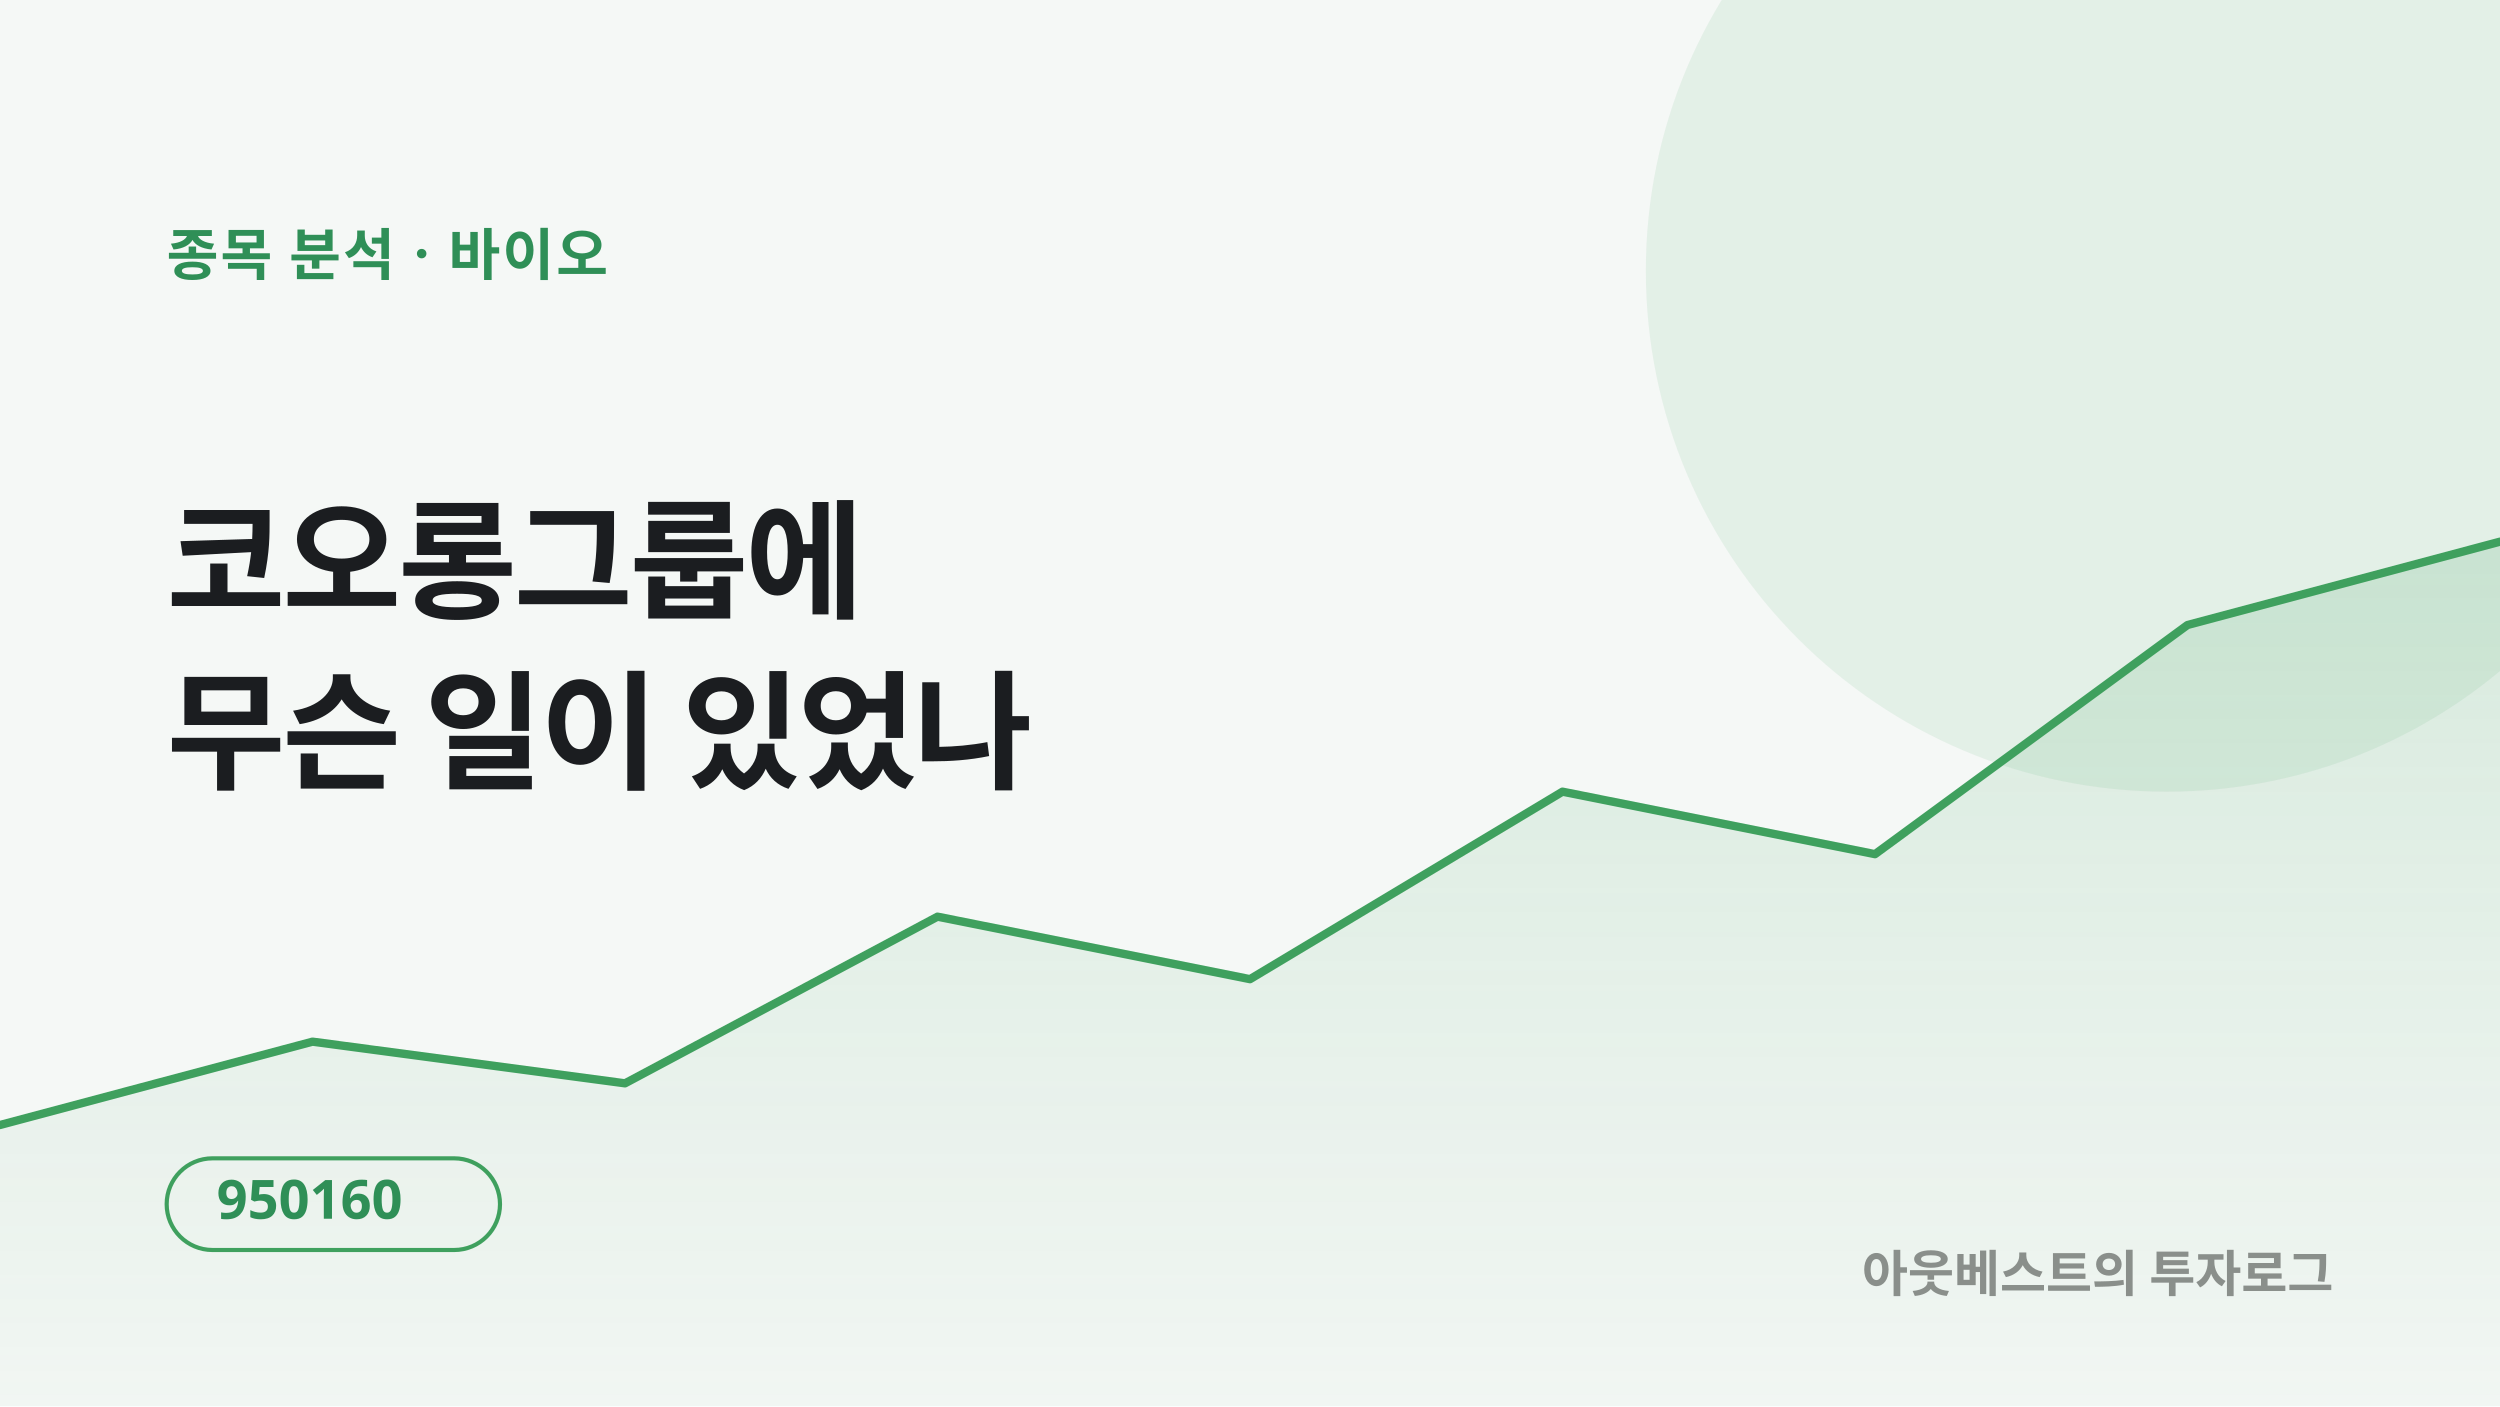
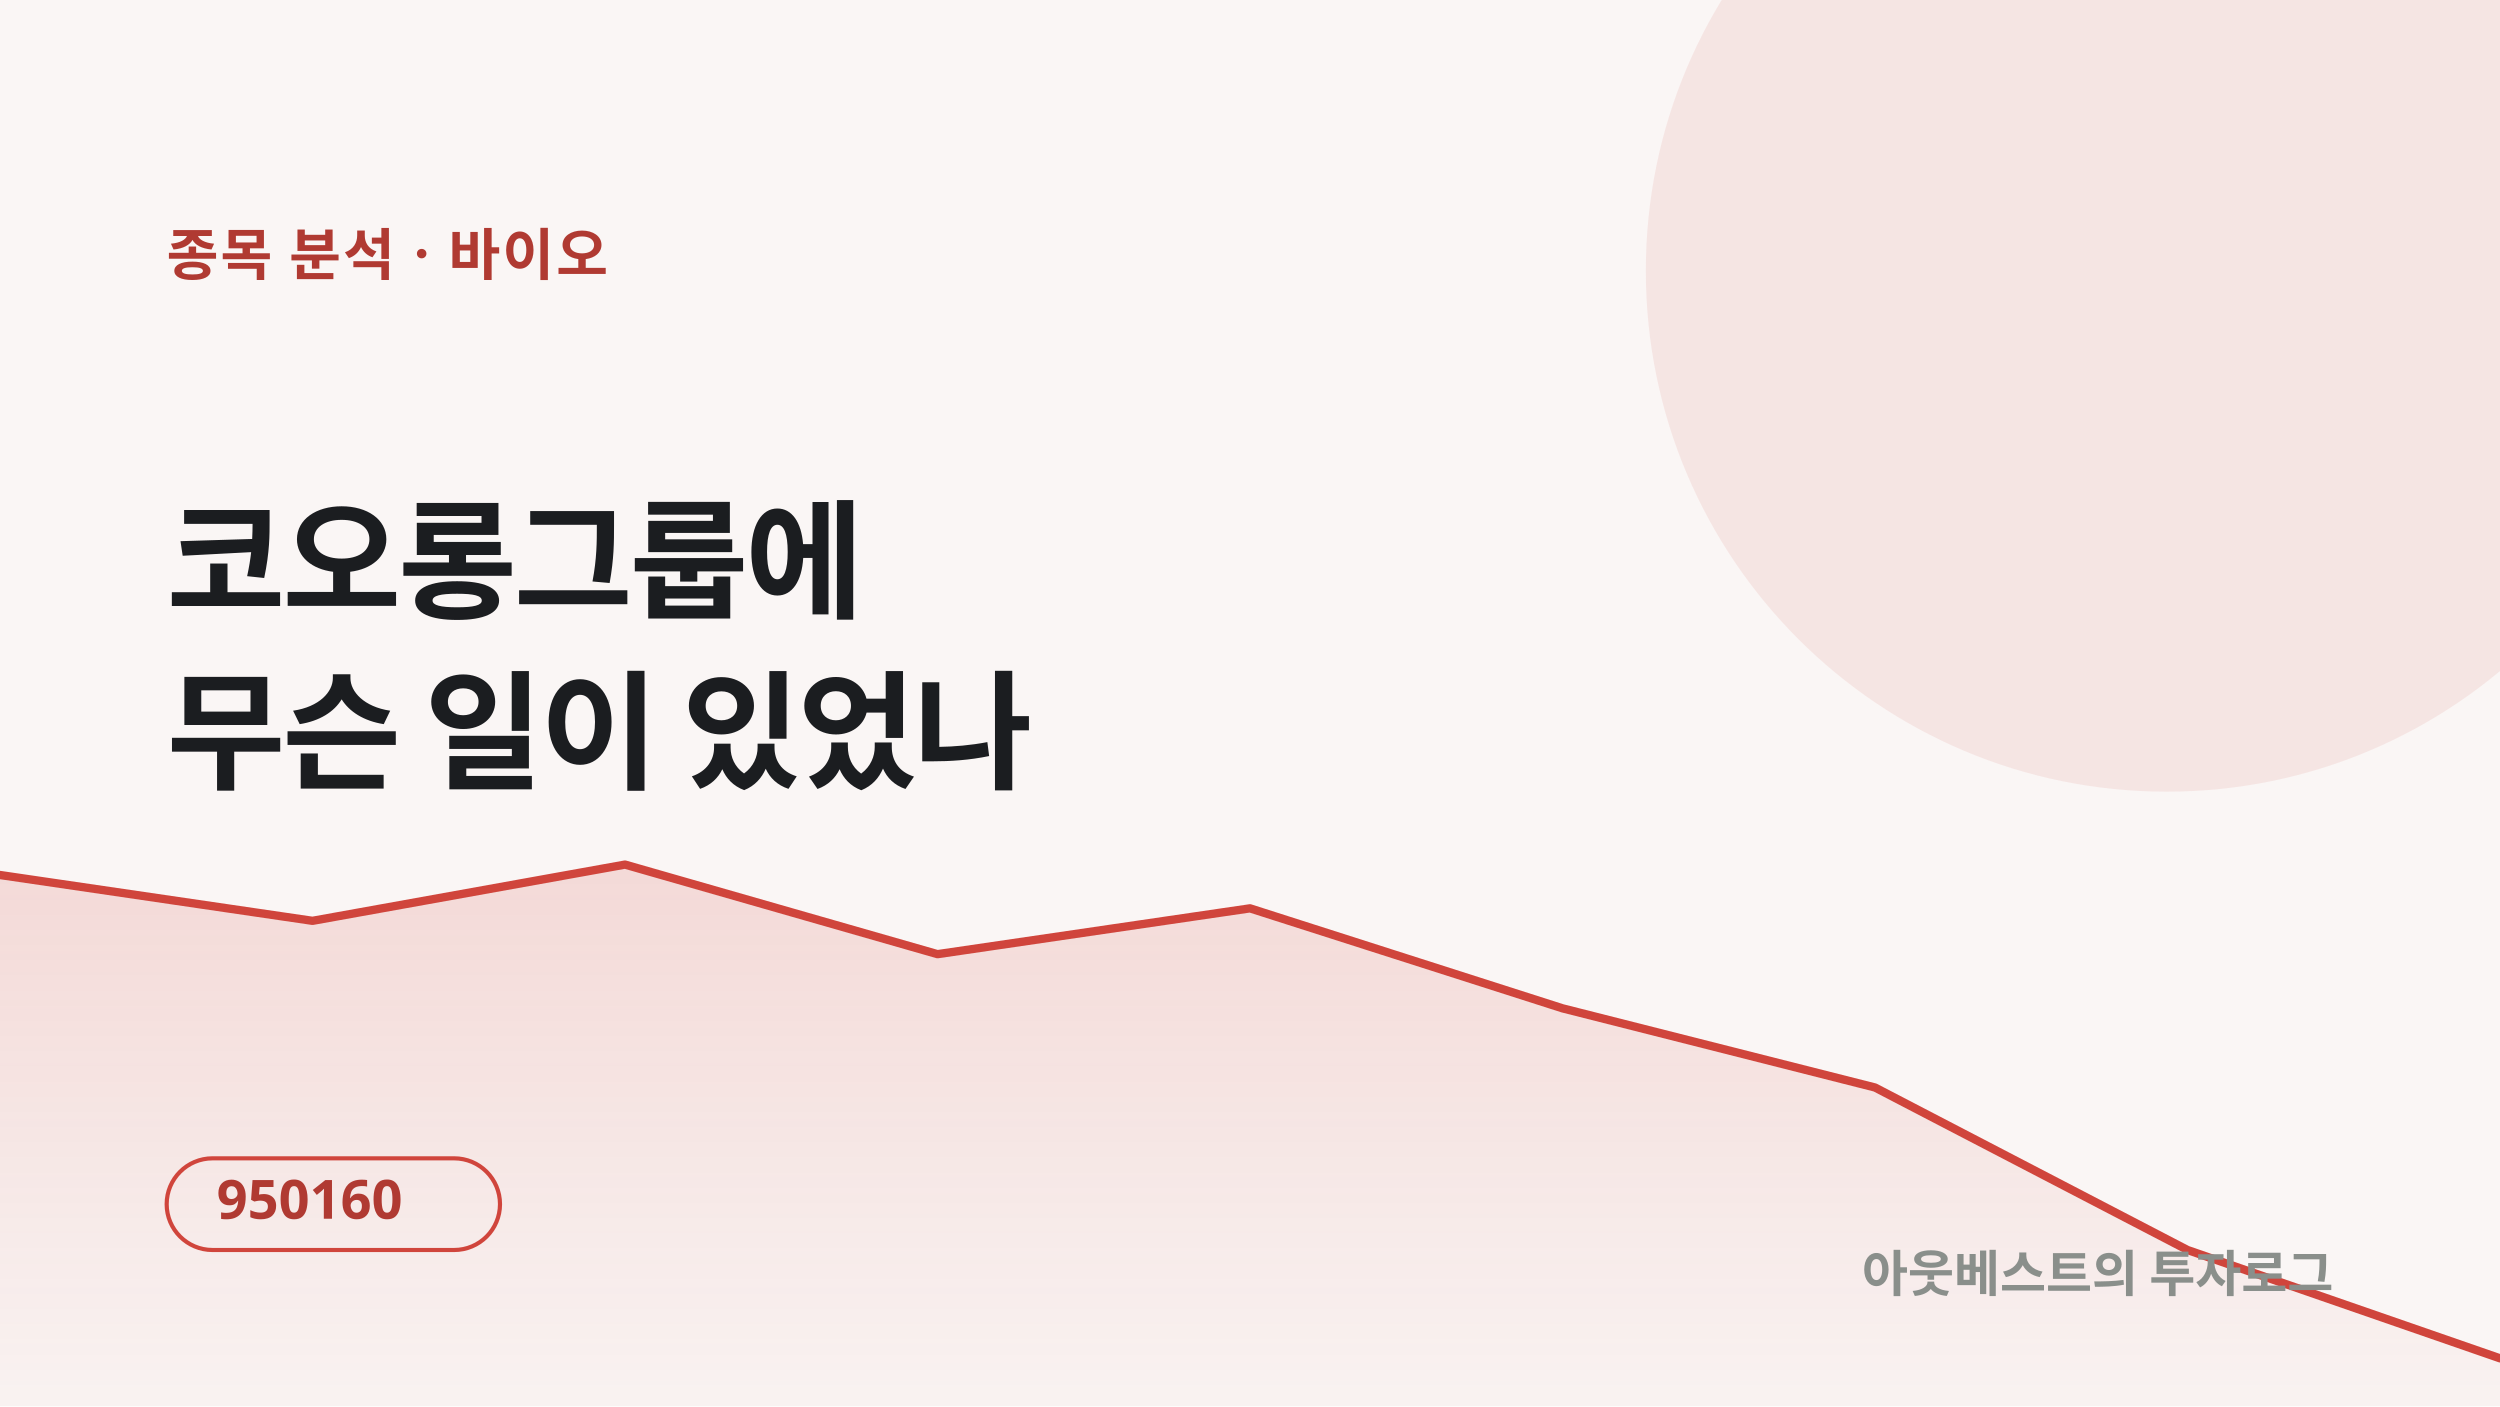
<svg xmlns="http://www.w3.org/2000/svg" viewBox="0 0 1200 675" width="1200" height="675" role="img" aria-label="코오롱그룹에 무슨 일이 있었나">
  <defs>
    <linearGradient id="g" x1="0" y1="0" x2="0" y2="1">
-       <stop offset="0" stop-color="#3fa05e" stop-opacity="0.16" />
-       <stop offset="1" stop-color="#3fa05e" stop-opacity="0.02" />
+       <stop offset="0" stop-color="#d0453c" stop-opacity="0.16" />
+       <stop offset="1" stop-color="#d0453c" stop-opacity="0.02" />
    </linearGradient>
  </defs>
  <style>
-   .bg{fill:#f5f8f6} .blob{fill:#3fa05e;opacity:0.10}
-   .eye{fill:#2f8f57;font:700 27px system-ui,-apple-system,"Segoe UI",sans-serif;letter-spacing:1px}
+   .bg{fill:#faf6f5} .blob{fill:#d0453c;opacity:0.10}
+   .eye{fill:#b03a32;font:700 27px system-ui,-apple-system,"Segoe UI",sans-serif;letter-spacing:1px}
  .ttl{fill:#1b1d20;font:800 62px system-ui,-apple-system,"Segoe UI",sans-serif;letter-spacing:-1.5px}
  .brand{fill:#8a8f8b;font:600 24px system-ui,sans-serif}
-   .tkr{fill:#2f8f57;font:700 26px system-ui,sans-serif;font-variant-numeric:tabular-nums}
-   .tkrbox{fill:none;stroke:#3fa05e;stroke-width:2}
-   .line{fill:none;stroke:#3fa05e;stroke-width:4;stroke-linejoin:round;stroke-linecap:round}
+   .tkr{fill:#b03a32;font:700 26px system-ui,sans-serif;font-variant-numeric:tabular-nums}
+   .tkrbox{fill:none;stroke:#d0453c;stroke-width:2}
+   .line{fill:none;stroke:#d0453c;stroke-width:4;stroke-linejoin:round;stroke-linecap:round}
</style>
  <rect class="bg" width="1200" height="675" />
  <circle class="blob" cx="1040" cy="130" r="250" />
-   <path d="M0 540 L150 500 L300 520 L450 440 L600 470 L750 380 L900 410 L1050 300 L1200 260 L1200 675 L0 675 Z" fill="url(#g)" />
-   <path d="M0 540 L150 500 L300 520 L450 440 L600 470 L750 380 L900 410 L1050 300 L1200 260" class="line" />
+   <path d="M0 420 L150 442 L300 415 L450 458 L600 436 L750 484 L900 522 L1050 600 L1200 652 L1200 675 L0 675 Z" fill="url(#g)" />
+   <path d="M0 420 L150 442 L300 415 L450 458 L600 436 L750 484 L900 522 L1050 600 L1200 652" class="line" />
  <text x="80" y="132" class="eye">종목 분석 · 바이오</text>
  <text x="80" y="292" class="ttl">코오롱그룹에</text>
  <text x="80" y="374" class="ttl">무슨 일이 있었나</text>
  <rect class="tkrbox" x="80" y="556" width="160" height="44" rx="22" />
  <text x="104" y="585" class="tkr">950160</text>
  <text x="1120" y="620" text-anchor="end" class="brand">아웃베스트의 투자로그</text>
</svg>
